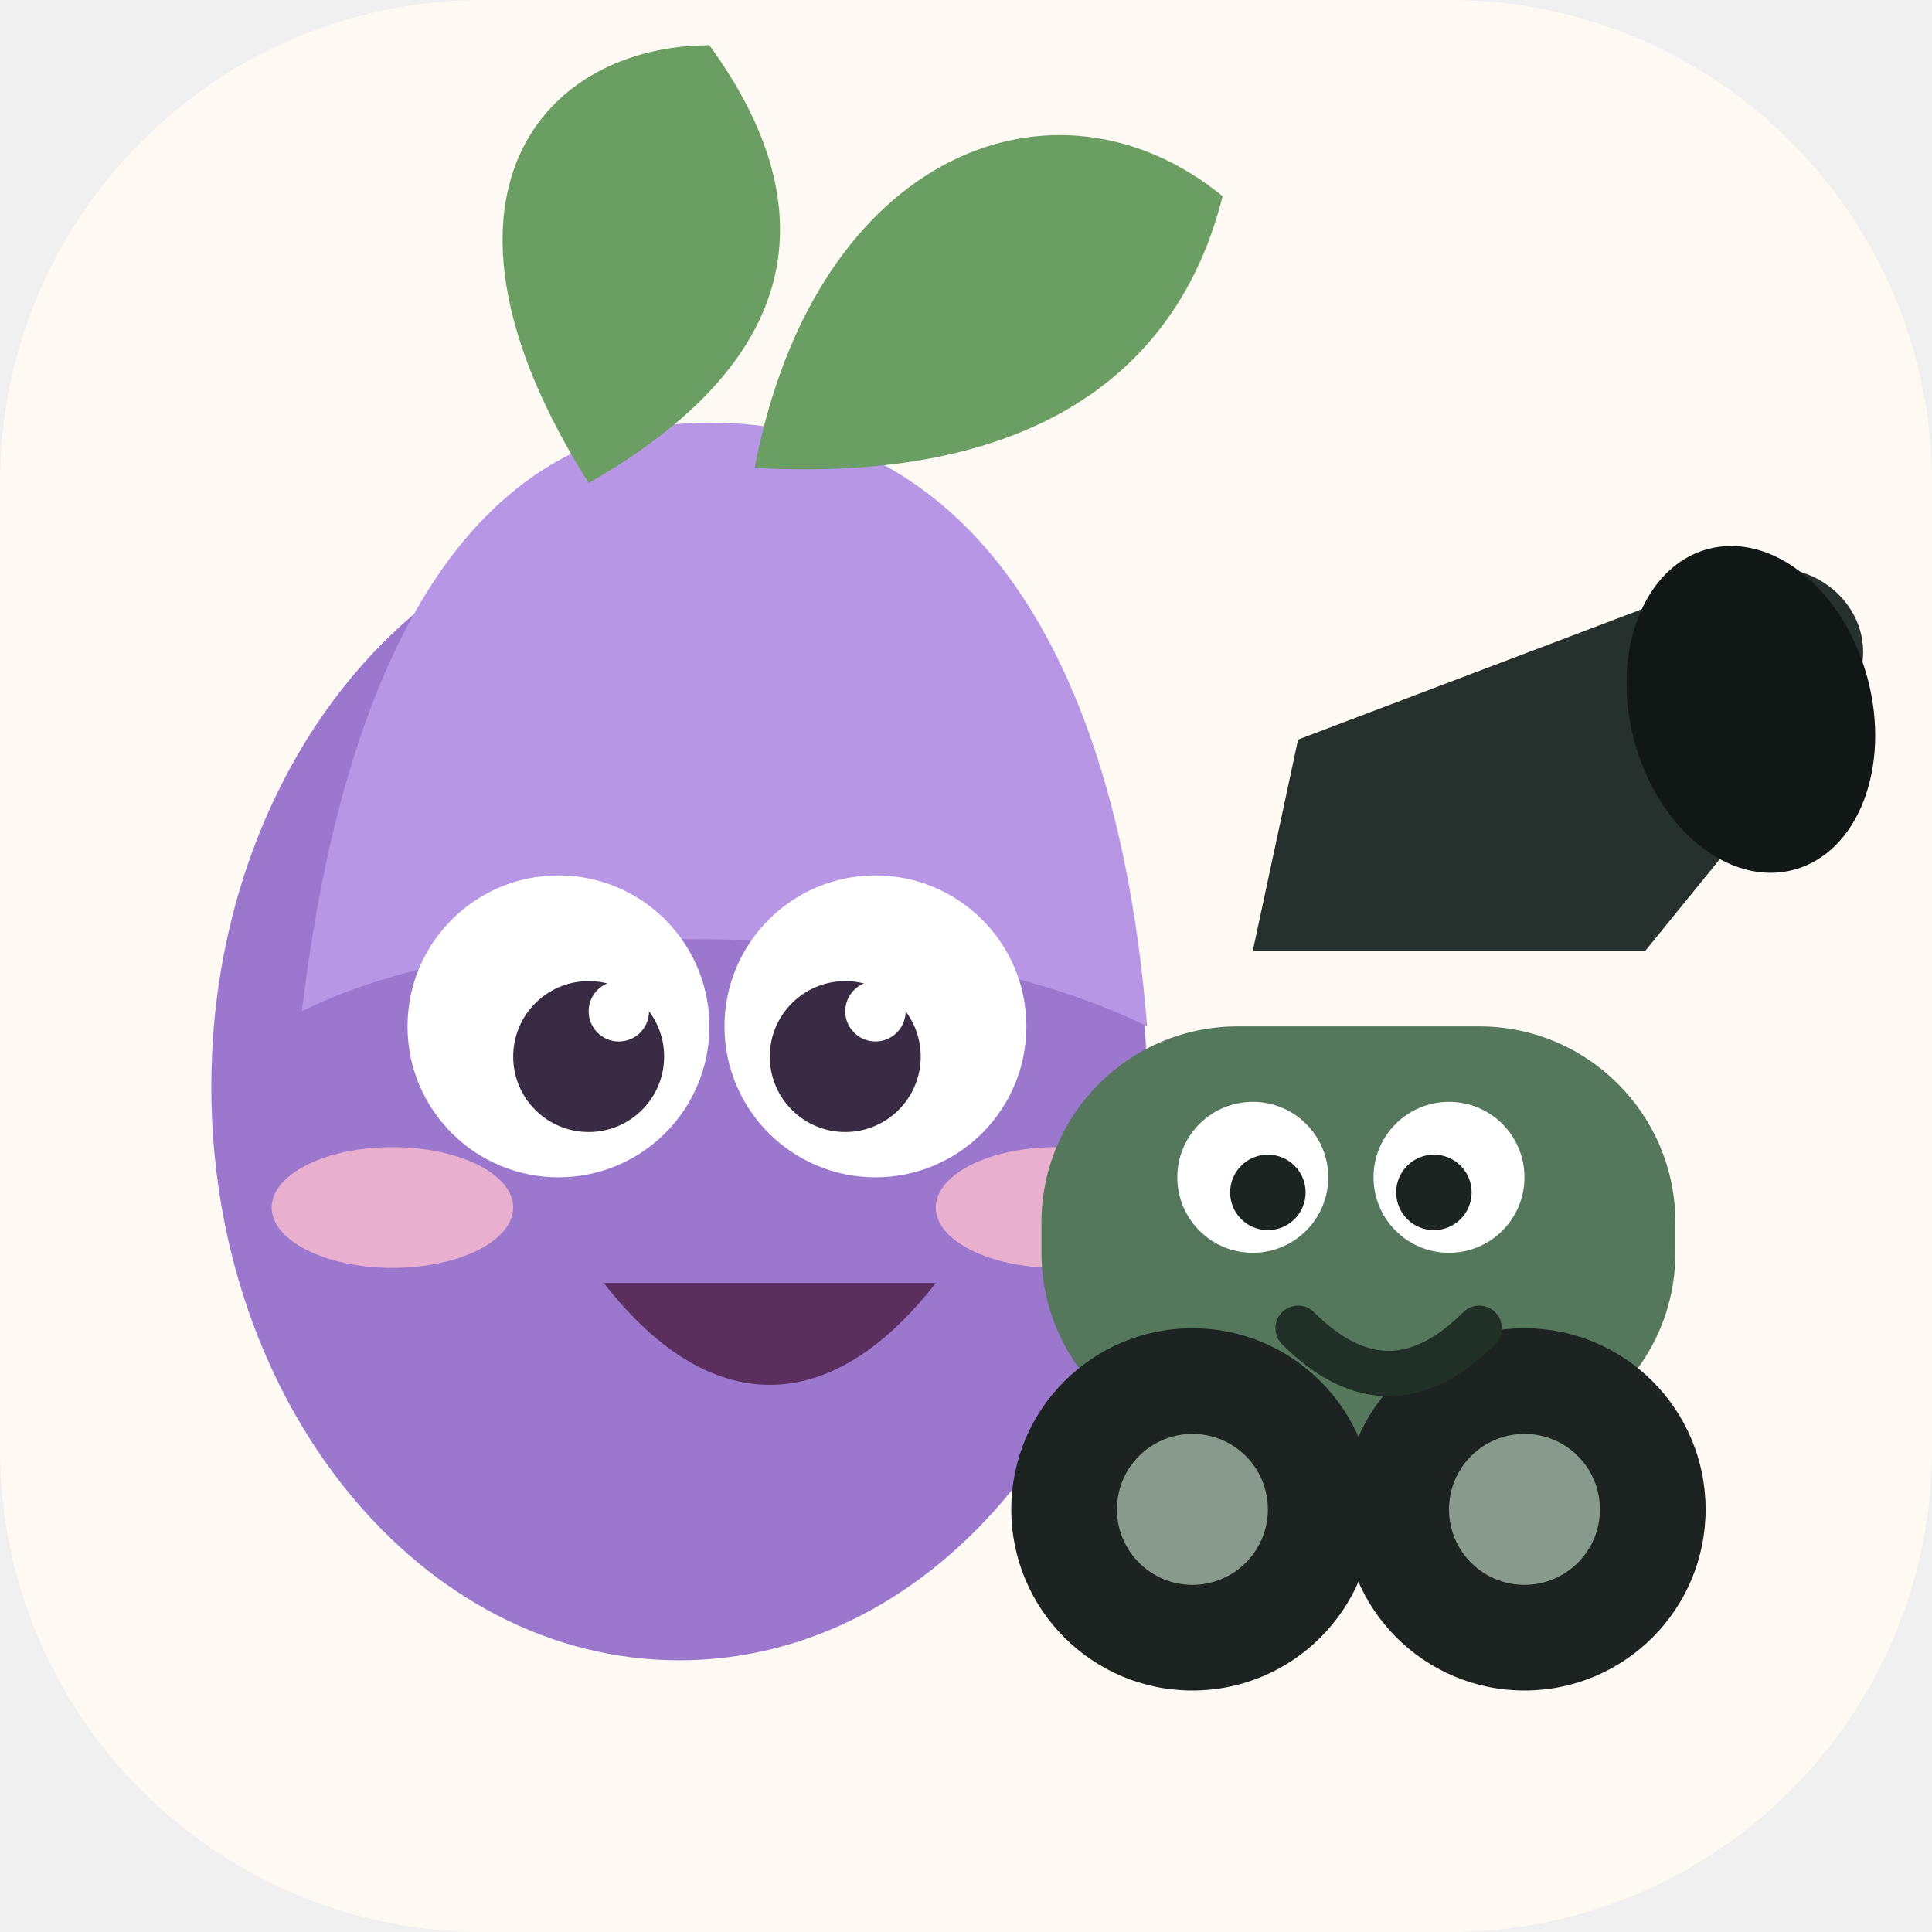
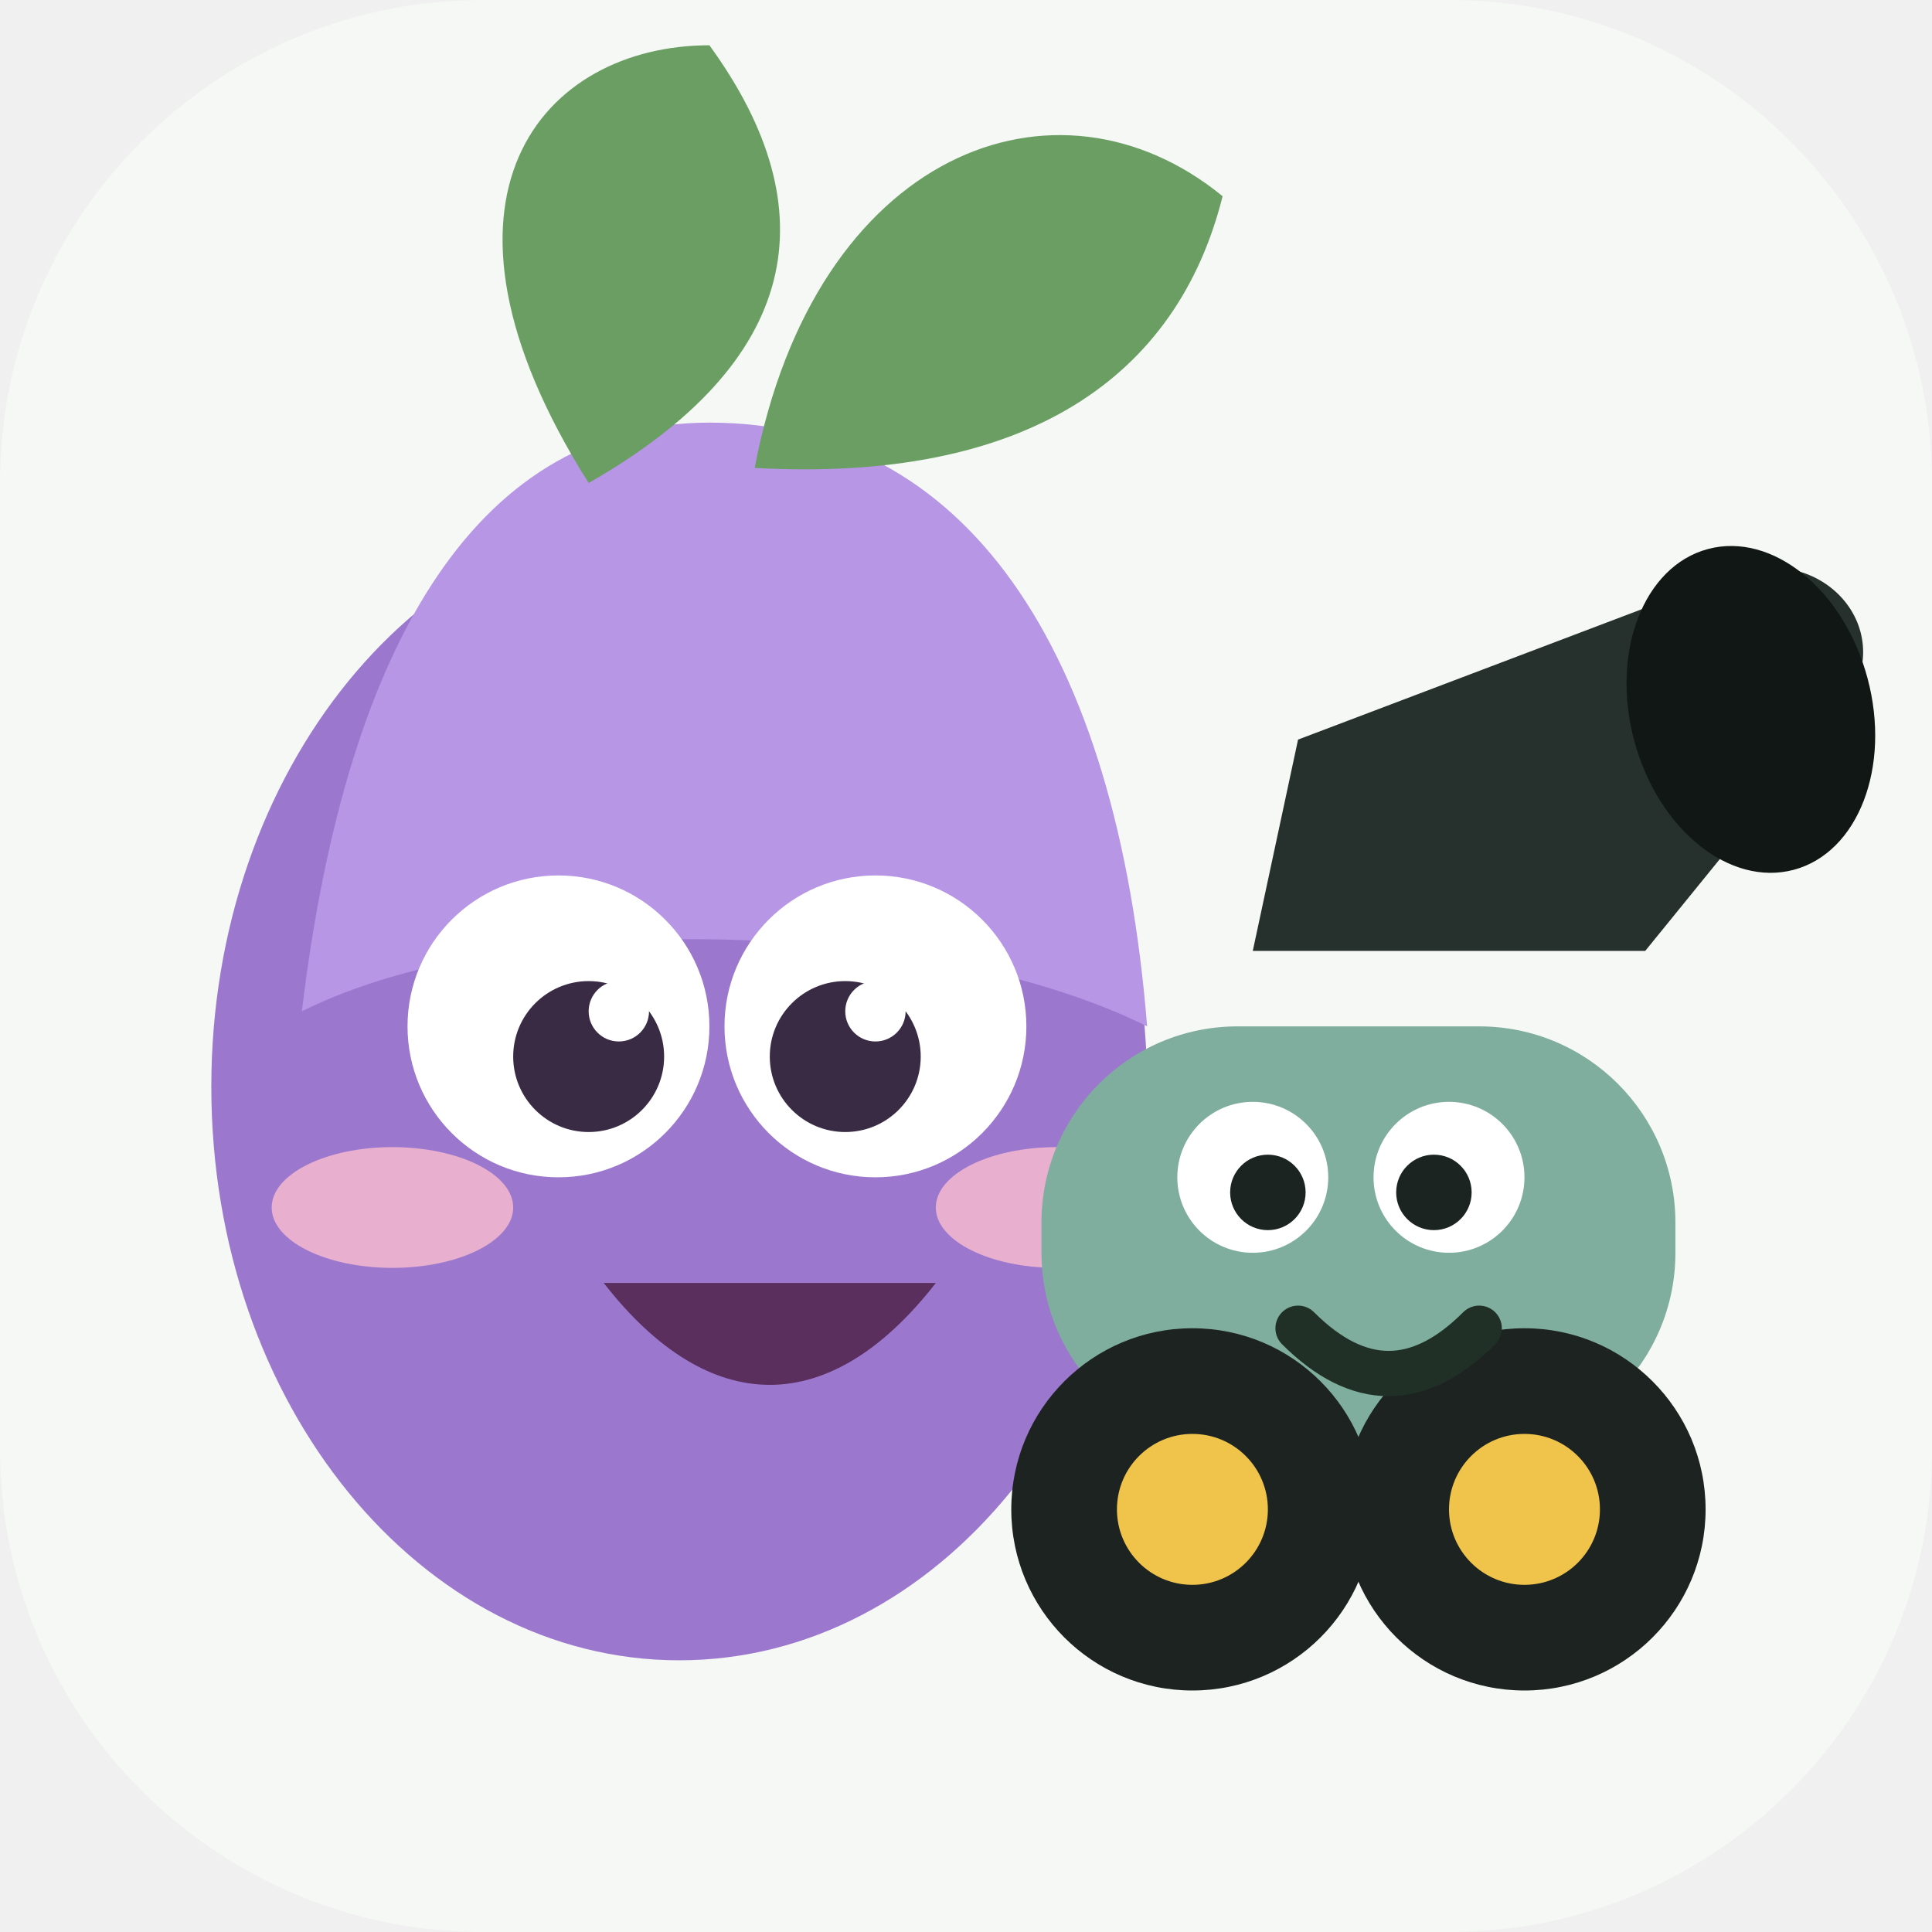
<svg xmlns="http://www.w3.org/2000/svg" viewBox="0 0 128 128">
-   <rect width="128" height="128" rx="32" fill="#FFF9F3" />
+   <rect width="128" height="128" rx="32" fill="#F5F8F5" />
  <ellipse cx="45" cy="72" rx="31" ry="38" fill="#9B78CE" />
  <path d="M20 67c3-25 12-39 27-39 17 0 27 15 29 40-14-7-42-8-56-1Z" fill="#B696E5" />
  <path d="M39 32c-12-19-3-29 8-29 8 11 6 21-8 29ZM50 31C54 10 70 4 81 13 78 25 68 32 50 31Z" fill="#6A9E63" />
  <circle cx="37" cy="68" r="10" fill="#FFF" />
  <circle cx="58" cy="68" r="10" fill="#FFF" />
  <circle cx="39" cy="70" r="5" fill="#392B44" />
  <circle cx="56" cy="70" r="5" fill="#392B44" />
  <circle cx="41" cy="67" r="2" fill="#FFF" />
  <circle cx="58" cy="67" r="2" fill="#FFF" />
  <path d="M40 85c7 9 15 9 22 0" fill="#5A2E5D" />
  <ellipse cx="26" cy="80" rx="8" ry="4" fill="#E8AFCF" />
  <ellipse cx="70" cy="80" rx="8" ry="4" fill="#E8AFCF" />
-   <rect x="69" y="68" width="42" height="28" rx="13" fill="#55775B" />
+   <rect x="69" y="68" width="42" height="28" rx="13" fill="#7FAE9E" />
  <path d="M83 63h26l13-16c4-5-1-11-7-9L86 49Z" fill="#26302C" />
  <ellipse cx="116" cy="47" rx="8" ry="11" fill="#111714" transform="rotate(-15 116 47)" />
  <circle cx="79" cy="100" r="12" fill="#1C2320" />
  <circle cx="101" cy="100" r="12" fill="#1C2320" />
-   <circle cx="79" cy="100" r="5" fill="#879A8D" />
-   <circle cx="101" cy="100" r="5" fill="#879A8D" />
+   <circle cx="79" cy="100" r="5" fill="#F0C34A" />
+   <circle cx="101" cy="100" r="5" fill="#F0C34A" />
  <circle cx="83" cy="78" r="5" fill="#FFF" />
  <circle cx="96" cy="78" r="5" fill="#FFF" />
  <circle cx="84" cy="79" r="2.5" fill="#1B2420" />
  <circle cx="95" cy="79" r="2.5" fill="#1B2420" />
  <path d="M86 88c4 4 8 4 12 0" fill="none" stroke="#203027" stroke-width="3" stroke-linecap="round" />
</svg>
